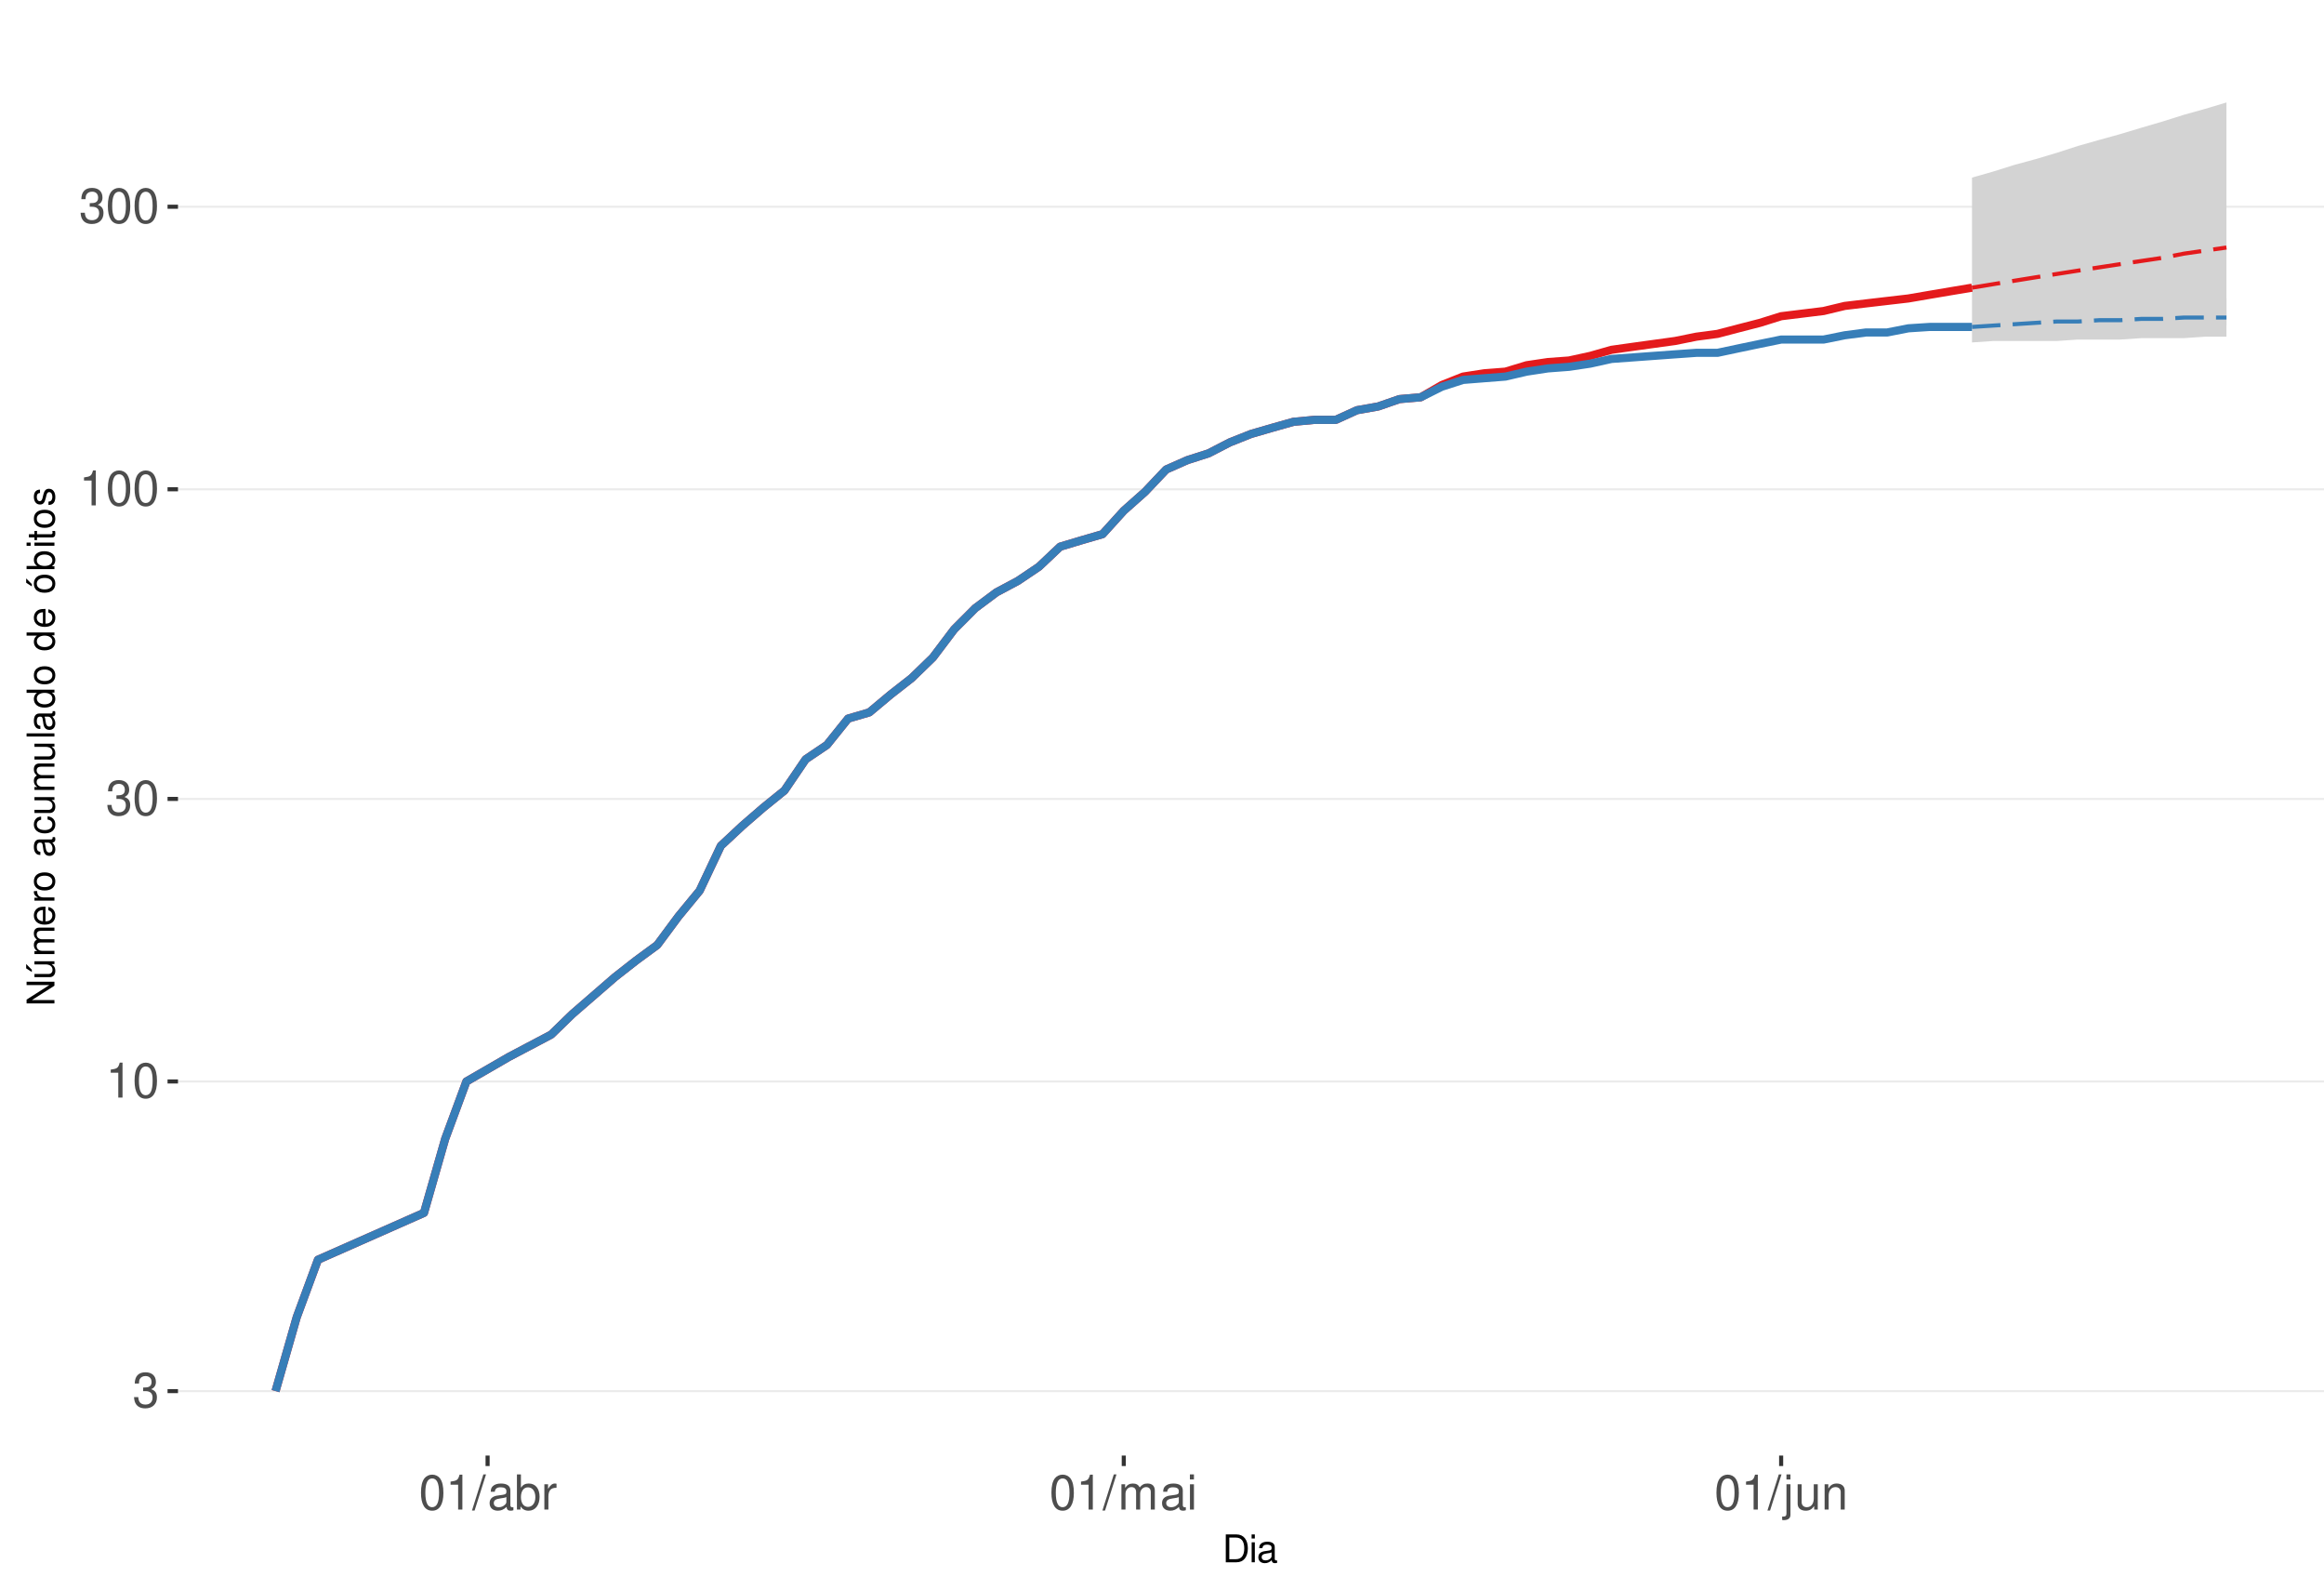
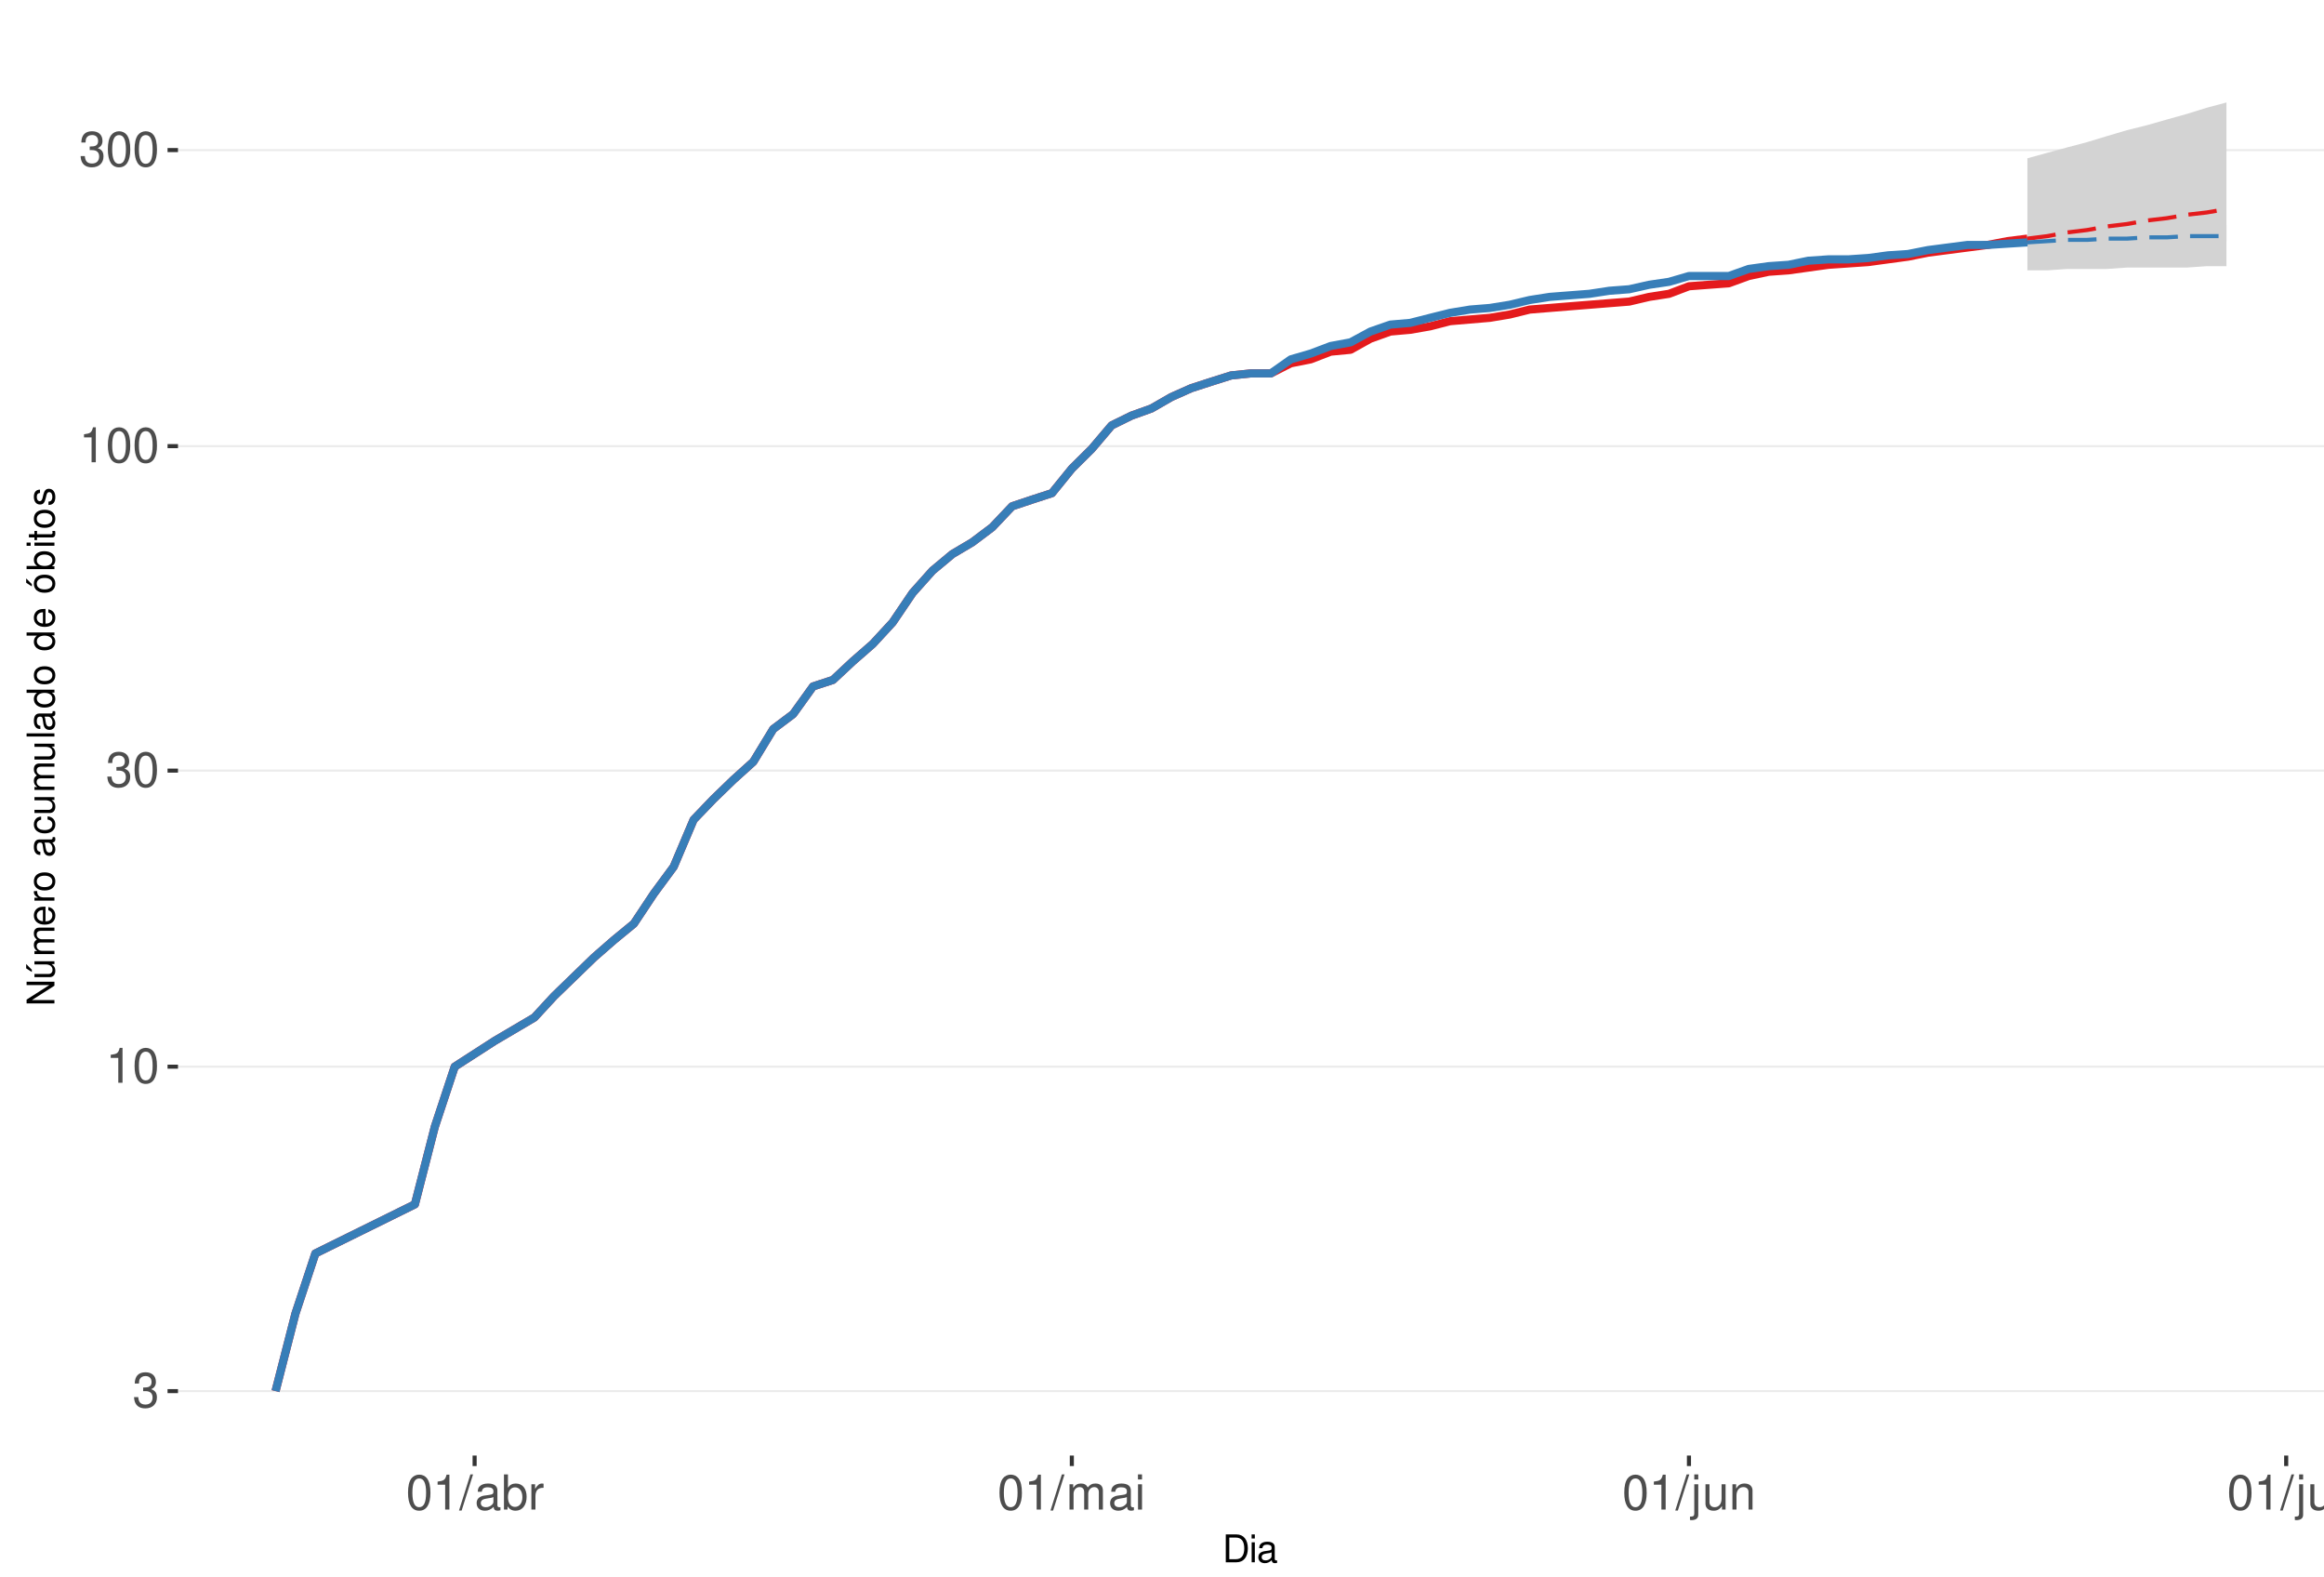
<svg xmlns="http://www.w3.org/2000/svg" xmlns:xlink="http://www.w3.org/1999/xlink" width="609pt" height="413pt" viewBox="0 0 609 413" version="1.1">
  <defs>
    <g>
      <symbol overflow="visible" id="glyph0-0">
        <path style="stroke:none;" d="" />
      </symbol>
      <symbol overflow="visible" id="glyph0-1">
        <path style="stroke:none;" d="M 2.797 -4.219 L 3.406 -4.219 C 4.625 -4.219 5.266 -3.641 5.266 -2.547 C 5.266 -1.391 4.562 -0.703 3.422 -0.703 C 2.188 -0.703 1.594 -1.312 1.516 -2.656 L 0.406 -2.656 C 0.453 -1.922 0.578 -1.438 0.797 -1.031 C 1.266 -0.156 2.141 0.297 3.359 0.297 C 5.219 0.297 6.406 -0.828 6.406 -2.562 C 6.406 -3.719 5.969 -4.359 4.891 -4.734 C 5.719 -5.078 6.141 -5.703 6.141 -6.625 C 6.141 -8.203 5.109 -9.156 3.406 -9.156 C 1.594 -9.156 0.625 -8.141 0.594 -6.203 L 1.703 -6.203 C 1.719 -6.766 1.766 -7.078 1.906 -7.359 C 2.172 -7.875 2.719 -8.172 3.422 -8.172 C 4.406 -8.172 5 -7.578 5 -6.594 C 5 -5.953 4.766 -5.562 4.281 -5.344 C 3.969 -5.219 3.562 -5.156 2.797 -5.156 Z M 2.797 -4.219 " />
      </symbol>
      <symbol overflow="visible" id="glyph0-2">
        <path style="stroke:none;" d="M 3.281 -6.516 L 3.281 0 L 4.391 0 L 4.391 -9.156 L 3.656 -9.156 C 3.266 -7.75 3.016 -7.562 1.297 -7.328 L 1.297 -6.516 Z M 3.281 -6.516 " />
      </symbol>
      <symbol overflow="visible" id="glyph0-3">
        <path style="stroke:none;" d="M 3.484 -9.156 C 2.641 -9.156 1.891 -8.766 1.422 -8.156 C 0.828 -7.344 0.547 -6.125 0.547 -4.422 C 0.547 -1.344 1.562 0.297 3.484 0.297 C 5.375 0.297 6.422 -1.344 6.422 -4.359 C 6.422 -6.125 6.141 -7.312 5.547 -8.156 C 5.078 -8.781 4.328 -9.156 3.484 -9.156 Z M 3.484 -8.156 C 4.688 -8.156 5.281 -6.938 5.281 -4.453 C 5.281 -1.844 4.703 -0.625 3.453 -0.625 C 2.281 -0.625 1.688 -1.891 1.688 -4.422 C 1.688 -6.938 2.281 -8.156 3.484 -8.156 Z M 3.484 -8.156 " />
      </symbol>
      <symbol overflow="visible" id="glyph0-4">
        <path style="stroke:none;" d="M 2.891 -9.219 L -0.094 0.25 L 0.594 0.25 L 3.594 -9.219 Z M 2.891 -9.219 " />
      </symbol>
      <symbol overflow="visible" id="glyph0-5">
        <path style="stroke:none;" d="M 6.766 -0.625 C 6.656 -0.594 6.609 -0.594 6.547 -0.594 C 6.172 -0.594 5.969 -0.781 5.969 -1.109 L 5.969 -5.016 C 5.969 -6.188 5.109 -6.828 3.484 -6.828 C 2.5 -6.828 1.734 -6.547 1.281 -6.047 C 0.969 -5.703 0.844 -5.328 0.828 -4.672 L 1.891 -4.672 C 1.969 -5.484 2.453 -5.844 3.438 -5.844 C 4.406 -5.844 4.922 -5.5 4.922 -4.859 L 4.922 -4.578 C 4.906 -4.125 4.688 -3.969 3.828 -3.844 C 2.328 -3.656 2.094 -3.609 1.703 -3.438 C 0.922 -3.109 0.531 -2.531 0.531 -1.672 C 0.531 -0.469 1.359 0.297 2.703 0.297 C 3.547 0.297 4.219 0 4.969 -0.688 C 5.031 0 5.359 0.297 6.047 0.297 C 6.281 0.297 6.422 0.266 6.766 0.172 Z M 4.922 -2.094 C 4.922 -1.734 4.828 -1.516 4.5 -1.234 C 4.078 -0.828 3.562 -0.625 2.938 -0.625 C 2.109 -0.625 1.625 -1.031 1.625 -1.703 C 1.625 -2.391 2.094 -2.75 3.234 -2.906 C 4.359 -3.062 4.562 -3.109 4.922 -3.281 Z M 4.922 -2.094 " />
      </symbol>
      <symbol overflow="visible" id="glyph0-6">
        <path style="stroke:none;" d="M 0.688 -9.219 L 0.688 0 L 1.625 0 L 1.625 -0.844 C 2.141 -0.078 2.812 0.297 3.734 0.297 C 5.484 0.297 6.625 -1.141 6.625 -3.344 C 6.625 -5.5 5.547 -6.828 3.781 -6.828 C 2.875 -6.828 2.234 -6.484 1.734 -5.734 L 1.734 -9.219 Z M 3.578 -5.828 C 4.766 -5.828 5.516 -4.812 5.516 -3.234 C 5.516 -1.719 4.734 -0.703 3.578 -0.703 C 2.453 -0.703 1.734 -1.703 1.734 -3.266 C 1.734 -4.828 2.453 -5.828 3.578 -5.828 Z M 3.578 -5.828 " />
      </symbol>
      <symbol overflow="visible" id="glyph0-7">
        <path style="stroke:none;" d="M 0.875 -6.625 L 0.875 0 L 1.938 0 L 1.938 -3.438 C 1.953 -5.031 2.609 -5.75 4.062 -5.703 L 4.062 -6.781 C 3.891 -6.812 3.781 -6.828 3.656 -6.828 C 2.969 -6.828 2.453 -6.422 1.844 -5.422 L 1.844 -6.625 Z M 0.875 -6.625 " />
      </symbol>
      <symbol overflow="visible" id="glyph0-8">
        <path style="stroke:none;" d="M 0.891 -6.625 L 0.891 0 L 1.953 0 L 1.953 -4.156 C 1.953 -5.125 2.641 -5.891 3.5 -5.891 C 4.297 -5.891 4.734 -5.422 4.734 -4.562 L 4.734 0 L 5.797 0 L 5.797 -4.156 C 5.797 -5.125 6.5 -5.891 7.359 -5.891 C 8.125 -5.891 8.578 -5.406 8.578 -4.562 L 8.578 0 L 9.641 0 L 9.641 -4.969 C 9.641 -6.156 8.953 -6.828 7.719 -6.828 C 6.828 -6.828 6.297 -6.562 5.688 -5.812 C 5.297 -6.516 4.766 -6.828 3.891 -6.828 C 3.016 -6.828 2.422 -6.5 1.859 -5.688 L 1.859 -6.625 Z M 0.891 -6.625 " />
      </symbol>
      <symbol overflow="visible" id="glyph0-9">
        <path style="stroke:none;" d="M 1.891 -6.625 L 0.844 -6.625 L 0.844 0 L 1.891 0 Z M 1.891 -9.219 L 0.828 -9.219 L 0.828 -7.891 L 1.891 -7.891 Z M 1.891 -9.219 " />
      </symbol>
      <symbol overflow="visible" id="glyph0-10">
        <path style="stroke:none;" d="M 0.891 -6.625 L 0.891 0.969 C 0.891 1.625 0.688 1.828 0.031 1.828 C -0.047 1.828 -0.094 1.828 -0.234 1.828 L -0.234 2.719 C -0.094 2.75 -0.031 2.766 0.125 2.766 C 1.312 2.766 1.938 2.297 1.938 1.375 L 1.938 -6.625 Z M 1.938 -9.219 L 0.891 -9.219 L 0.891 -7.891 L 1.938 -7.891 Z M 1.938 -9.219 " />
      </symbol>
      <symbol overflow="visible" id="glyph0-11">
        <path style="stroke:none;" d="M 6.094 0 L 6.094 -6.625 L 5.047 -6.625 L 5.047 -2.875 C 5.047 -1.516 4.344 -0.625 3.234 -0.625 C 2.406 -0.625 1.875 -1.141 1.875 -1.938 L 1.875 -6.625 L 0.828 -6.625 L 0.828 -1.516 C 0.828 -0.422 1.641 0.297 2.938 0.297 C 3.906 0.297 4.531 -0.047 5.156 -0.922 L 5.156 0 Z M 6.094 0 " />
      </symbol>
      <symbol overflow="visible" id="glyph0-12">
        <path style="stroke:none;" d="M 0.891 -6.625 L 0.891 0 L 1.953 0 L 1.953 -3.656 C 1.953 -5.016 2.656 -5.891 3.75 -5.891 C 4.578 -5.891 5.109 -5.391 5.109 -4.594 L 5.109 0 L 6.156 0 L 6.156 -5.016 C 6.156 -6.109 5.344 -6.828 4.062 -6.828 C 3.078 -6.828 2.438 -6.438 1.859 -5.516 L 1.859 -6.625 Z M 0.891 -6.625 " />
      </symbol>
+       <symbol overflow="visible" id="glyph0-13">
+         <path style="stroke:none;" d="M 1.922 -9.219 L 0.859 -9.219 L 0.859 0 L 1.922 0 Z M 1.922 -9.219 " />
+       </symbol>
      <symbol overflow="visible" id="glyph1-0">
        <path style="stroke:none;" d="" />
      </symbol>
      <symbol overflow="visible" id="glyph1-1">
        <path style="stroke:none;" d="M 0.891 0 L 3.703 0 C 5.547 0 6.672 -1.375 6.672 -3.656 C 6.672 -5.906 5.547 -7.297 3.703 -7.297 L 0.891 -7.297 Z M 1.812 -0.812 L 1.812 -6.469 L 3.547 -6.469 C 4.984 -6.469 5.734 -5.5 5.734 -3.641 C 5.734 -1.797 4.984 -0.812 3.547 -0.812 Z M 1.812 -0.812 " />
      </symbol>
      <symbol overflow="visible" id="glyph1-2">
        <path style="stroke:none;" d="M 1.5 -5.234 L 0.672 -5.234 L 0.672 0 L 1.5 0 Z M 1.5 -7.297 L 0.656 -7.297 L 0.656 -6.234 L 1.5 -6.234 Z M 1.5 -7.297 " />
      </symbol>
      <symbol overflow="visible" id="glyph1-3">
        <path style="stroke:none;" d="M 5.344 -0.484 C 5.266 -0.469 5.219 -0.469 5.172 -0.469 C 4.875 -0.469 4.719 -0.625 4.719 -0.875 L 4.719 -3.953 C 4.719 -4.891 4.047 -5.391 2.75 -5.391 C 1.984 -5.391 1.375 -5.172 1.016 -4.781 C 0.766 -4.516 0.672 -4.203 0.656 -3.688 L 1.484 -3.688 C 1.562 -4.328 1.938 -4.625 2.719 -4.625 C 3.484 -4.625 3.891 -4.344 3.891 -3.844 L 3.891 -3.625 C 3.875 -3.266 3.703 -3.125 3.016 -3.047 C 1.844 -2.891 1.656 -2.844 1.344 -2.719 C 0.734 -2.453 0.422 -2 0.422 -1.312 C 0.422 -0.375 1.078 0.234 2.141 0.234 C 2.797 0.234 3.328 0 3.922 -0.547 C 3.984 0 4.234 0.234 4.781 0.234 C 4.953 0.234 5.062 0.203 5.344 0.141 Z M 3.891 -1.656 C 3.891 -1.375 3.812 -1.203 3.562 -0.969 C 3.219 -0.656 2.812 -0.5 2.312 -0.5 C 1.672 -0.5 1.297 -0.812 1.297 -1.344 C 1.297 -1.891 1.656 -2.172 2.547 -2.297 C 3.438 -2.422 3.609 -2.453 3.891 -2.594 Z M 3.891 -1.656 " />
      </symbol>
      <symbol overflow="visible" id="glyph2-0">
        <path style="stroke:none;" d="" />
      </symbol>
      <symbol overflow="visible" id="glyph2-1">
        <path style="stroke:none;" d="M -7.297 -6.453 L -7.297 -5.578 L -1.328 -5.578 L -7.297 -1.766 L -7.297 -0.766 L 0 -0.766 L 0 -1.641 L -5.906 -1.641 L 0 -5.406 L 0 -6.453 Z M -7.297 -6.453 " />
      </symbol>
      <symbol overflow="visible" id="glyph2-2">
        <path style="stroke:none;" d="M 0 -4.812 L -5.234 -4.812 L -5.234 -3.984 L -2.266 -3.984 C -1.203 -3.984 -0.5 -3.438 -0.5 -2.562 C -0.5 -1.906 -0.906 -1.484 -1.531 -1.484 L -5.234 -1.484 L -5.234 -0.656 L -1.203 -0.656 C -0.328 -0.656 0.234 -1.297 0.234 -2.312 C 0.234 -3.094 -0.047 -3.578 -0.734 -4.062 L 0 -4.062 Z M -7.406 -2.953 L -5.922 -2 L -5.922 -2.594 L -7.406 -4.094 Z M -7.406 -2.953 " />
      </symbol>
      <symbol overflow="visible" id="glyph2-3">
        <path style="stroke:none;" d="M -5.234 -0.703 L 0 -0.703 L 0 -1.547 L -3.297 -1.547 C -4.047 -1.547 -4.656 -2.094 -4.656 -2.766 C -4.656 -3.391 -4.281 -3.734 -3.609 -3.734 L 0 -3.734 L 0 -4.578 L -3.297 -4.578 C -4.047 -4.578 -4.656 -5.125 -4.656 -5.812 C -4.656 -6.422 -4.266 -6.781 -3.609 -6.781 L 0 -6.781 L 0 -7.625 L -3.938 -7.625 C -4.875 -7.625 -5.391 -7.078 -5.391 -6.094 C -5.391 -5.406 -5.188 -4.984 -4.594 -4.484 C -5.156 -4.188 -5.391 -3.766 -5.391 -3.078 C -5.391 -2.375 -5.125 -1.906 -4.5 -1.469 L -5.234 -1.469 Z M -5.234 -0.703 " />
      </symbol>
      <symbol overflow="visible" id="glyph2-4">
        <path style="stroke:none;" d="M -2.344 -5.125 C -3.141 -5.125 -3.625 -5.062 -4.016 -4.922 C -4.875 -4.578 -5.391 -3.781 -5.391 -2.797 C -5.391 -1.344 -4.281 -0.406 -2.547 -0.406 C -0.812 -0.406 0.234 -1.297 0.234 -2.781 C 0.234 -3.984 -0.453 -4.812 -1.594 -5.016 L -1.594 -4.188 C -0.906 -3.953 -0.547 -3.484 -0.547 -2.812 C -0.547 -2.281 -0.781 -1.828 -1.219 -1.547 C -1.516 -1.344 -1.812 -1.281 -2.344 -1.266 Z M -3.016 -1.297 C -3.984 -1.359 -4.625 -1.953 -4.625 -2.797 C -4.625 -3.641 -3.953 -4.234 -3.016 -4.234 Z M -3.016 -1.297 " />
      </symbol>
      <symbol overflow="visible" id="glyph2-5">
        <path style="stroke:none;" d="M -5.234 -0.688 L 0 -0.688 L 0 -1.531 L -2.719 -1.531 C -3.984 -1.547 -4.547 -2.062 -4.516 -3.203 L -5.359 -3.203 C -5.375 -3.062 -5.391 -2.984 -5.391 -2.891 C -5.391 -2.344 -5.062 -1.938 -4.297 -1.453 L -5.234 -1.453 Z M -5.234 -0.688 " />
      </symbol>
      <symbol overflow="visible" id="glyph2-6">
        <path style="stroke:none;" d="M -5.391 -2.719 C -5.391 -1.234 -4.344 -0.359 -2.578 -0.359 C -0.812 -0.359 0.234 -1.234 0.234 -2.734 C 0.234 -4.203 -0.812 -5.094 -2.547 -5.094 C -4.359 -5.094 -5.391 -4.234 -5.391 -2.719 Z M -4.625 -2.734 C -4.625 -3.672 -3.844 -4.234 -2.547 -4.234 C -1.312 -4.234 -0.547 -3.656 -0.547 -2.734 C -0.547 -1.797 -1.312 -1.234 -2.578 -1.234 C -3.844 -1.234 -4.625 -1.797 -4.625 -2.734 Z M -4.625 -2.734 " />
      </symbol>
      <symbol overflow="visible" id="glyph2-7">
        <path style="stroke:none;" d="" />
      </symbol>
      <symbol overflow="visible" id="glyph2-8">
        <path style="stroke:none;" d="M -0.484 -5.344 C -0.469 -5.266 -0.469 -5.219 -0.469 -5.172 C -0.469 -4.875 -0.625 -4.719 -0.875 -4.719 L -3.953 -4.719 C -4.891 -4.719 -5.391 -4.047 -5.391 -2.75 C -5.391 -1.984 -5.172 -1.375 -4.781 -1.016 C -4.516 -0.766 -4.203 -0.672 -3.688 -0.656 L -3.688 -1.484 C -4.328 -1.562 -4.625 -1.938 -4.625 -2.719 C -4.625 -3.484 -4.344 -3.891 -3.844 -3.891 L -3.625 -3.891 C -3.266 -3.875 -3.125 -3.703 -3.047 -3.016 C -2.891 -1.844 -2.844 -1.656 -2.719 -1.344 C -2.453 -0.734 -2 -0.422 -1.312 -0.422 C -0.375 -0.422 0.234 -1.078 0.234 -2.141 C 0.234 -2.797 0 -3.328 -0.547 -3.922 C 0 -3.984 0.234 -4.234 0.234 -4.781 C 0.234 -4.953 0.203 -5.062 0.141 -5.344 Z M -1.656 -3.891 C -1.375 -3.891 -1.203 -3.812 -0.969 -3.562 C -0.656 -3.219 -0.5 -2.812 -0.5 -2.312 C -0.5 -1.672 -0.812 -1.297 -1.344 -1.297 C -1.891 -1.297 -2.172 -1.656 -2.297 -2.547 C -2.422 -3.438 -2.453 -3.609 -2.594 -3.891 Z M -1.656 -3.891 " />
      </symbol>
      <symbol overflow="visible" id="glyph2-9">
        <path style="stroke:none;" d="M -3.484 -4.703 C -3.984 -4.672 -4.312 -4.562 -4.609 -4.359 C -5.094 -4 -5.391 -3.375 -5.391 -2.641 C -5.391 -1.219 -4.266 -0.312 -2.531 -0.312 C -0.844 -0.312 0.234 -1.203 0.234 -2.625 C 0.234 -3.875 -0.516 -4.672 -1.797 -4.766 L -1.797 -3.938 C -0.953 -3.797 -0.547 -3.359 -0.547 -2.656 C -0.547 -1.734 -1.297 -1.188 -2.531 -1.188 C -3.844 -1.188 -4.625 -1.719 -4.625 -2.625 C -4.625 -3.328 -4.203 -3.766 -3.484 -3.875 Z M -3.484 -4.703 " />
      </symbol>
      <symbol overflow="visible" id="glyph2-10">
        <path style="stroke:none;" d="M 0 -4.812 L -5.234 -4.812 L -5.234 -3.984 L -2.266 -3.984 C -1.203 -3.984 -0.5 -3.438 -0.5 -2.562 C -0.5 -1.906 -0.906 -1.484 -1.531 -1.484 L -5.234 -1.484 L -5.234 -0.656 L -1.203 -0.656 C -0.328 -0.656 0.234 -1.297 0.234 -2.312 C 0.234 -3.094 -0.047 -3.578 -0.734 -4.062 L 0 -4.062 Z M 0 -4.812 " />
      </symbol>
      <symbol overflow="visible" id="glyph2-11">
        <path style="stroke:none;" d="M -7.297 -1.516 L -7.297 -0.688 L 0 -0.688 L 0 -1.516 Z M -7.297 -1.516 " />
      </symbol>
      <symbol overflow="visible" id="glyph2-12">
        <path style="stroke:none;" d="M -7.297 -4.953 L -7.297 -4.125 L -4.578 -4.125 C -5.109 -3.766 -5.391 -3.203 -5.391 -2.516 C -5.391 -1.156 -4.297 -0.266 -2.625 -0.266 C -0.859 -0.266 0.234 -1.125 0.234 -2.547 C 0.234 -3.266 -0.047 -3.766 -0.688 -4.203 L 0 -4.203 L 0 -4.953 Z M -4.609 -2.656 C -4.609 -3.547 -3.812 -4.125 -2.562 -4.125 C -1.344 -4.125 -0.547 -3.547 -0.547 -2.656 C -0.547 -1.734 -1.359 -1.125 -2.578 -1.125 C -3.797 -1.125 -4.609 -1.734 -4.609 -2.656 Z M -4.609 -2.656 " />
      </symbol>
      <symbol overflow="visible" id="glyph2-13">
        <path style="stroke:none;" d="M -5.391 -2.719 C -5.391 -1.234 -4.344 -0.359 -2.578 -0.359 C -0.812 -0.359 0.234 -1.234 0.234 -2.734 C 0.234 -4.203 -0.812 -5.094 -2.547 -5.094 C -4.359 -5.094 -5.391 -4.234 -5.391 -2.719 Z M -4.625 -2.734 C -4.625 -3.672 -3.844 -4.234 -2.547 -4.234 C -1.312 -4.234 -0.547 -3.656 -0.547 -2.734 C -0.547 -1.797 -1.312 -1.234 -2.578 -1.234 C -3.844 -1.234 -4.625 -1.797 -4.625 -2.734 Z M -7.406 -2.984 L -5.922 -2.016 L -5.922 -2.625 L -7.406 -4.109 Z M -7.406 -2.984 " />
      </symbol>
      <symbol overflow="visible" id="glyph2-14">
        <path style="stroke:none;" d="M -7.297 -0.547 L 0 -0.547 L 0 -1.297 L -0.672 -1.297 C -0.062 -1.688 0.234 -2.219 0.234 -2.953 C 0.234 -4.328 -0.906 -5.234 -2.641 -5.234 C -4.344 -5.234 -5.391 -4.375 -5.391 -2.984 C -5.391 -2.266 -5.125 -1.766 -4.531 -1.375 L -7.297 -1.375 Z M -4.609 -2.828 C -4.609 -3.766 -3.797 -4.359 -2.547 -4.359 C -1.359 -4.359 -0.547 -3.734 -0.547 -2.828 C -0.547 -1.938 -1.344 -1.375 -2.578 -1.375 C -3.812 -1.375 -4.609 -1.938 -4.609 -2.828 Z M -4.609 -2.828 " />
      </symbol>
      <symbol overflow="visible" id="glyph2-15">
        <path style="stroke:none;" d="M -5.234 -1.5 L -5.234 -0.672 L 0 -0.672 L 0 -1.5 Z M -7.297 -1.5 L -7.297 -0.656 L -6.234 -0.656 L -6.234 -1.5 Z M -7.297 -1.5 " />
      </symbol>
      <symbol overflow="visible" id="glyph2-16">
        <path style="stroke:none;" d="M -5.234 -2.547 L -5.234 -1.688 L -6.688 -1.688 L -6.688 -0.844 L -5.234 -0.844 L -5.234 -0.141 L -4.562 -0.141 L -4.562 -0.844 L -0.594 -0.844 C -0.062 -0.844 0.234 -1.203 0.234 -1.859 C 0.234 -2.078 0.203 -2.266 0.156 -2.547 L -0.547 -2.547 C -0.516 -2.422 -0.5 -2.312 -0.5 -2.141 C -0.5 -1.781 -0.594 -1.688 -0.969 -1.688 L -4.562 -1.688 L -4.562 -2.547 Z M -5.234 -2.547 " />
      </symbol>
      <symbol overflow="visible" id="glyph2-17">
        <path style="stroke:none;" d="M -3.781 -4.375 C -4.812 -4.375 -5.391 -3.688 -5.391 -2.484 C -5.391 -1.266 -4.766 -0.469 -3.797 -0.469 C -2.969 -0.469 -2.578 -0.891 -2.281 -2.125 L -2.094 -2.906 C -1.953 -3.484 -1.734 -3.719 -1.375 -3.719 C -0.875 -3.719 -0.547 -3.234 -0.547 -2.5 C -0.547 -2.047 -0.672 -1.672 -0.891 -1.453 C -1.047 -1.328 -1.188 -1.266 -1.562 -1.219 L -1.562 -0.344 C -0.344 -0.375 0.234 -1.062 0.234 -2.438 C 0.234 -3.75 -0.422 -4.594 -1.438 -4.594 C -2.203 -4.594 -2.641 -4.156 -2.891 -3.109 L -3.078 -2.312 C -3.234 -1.625 -3.453 -1.344 -3.828 -1.344 C -4.312 -1.344 -4.625 -1.766 -4.625 -2.453 C -4.625 -3.125 -4.328 -3.484 -3.781 -3.5 Z M -3.781 -4.375 " />
      </symbol>
    </g>
    <clipPath id="clip1">
      <path d="M 46.645 9.961 L 609 9.961 L 609 381.328 L 46.645 381.328 Z M 46.645 9.961 " />
    </clipPath>
    <clipPath id="clip2">
      <path d="M 46.645 364 L 609 364 L 609 365 L 46.645 365 Z M 46.645 364 " />
    </clipPath>
    <clipPath id="clip3">
-       <path d="M 46.645 283 L 609 283 L 609 284 L 46.645 284 Z M 46.645 283 " />
+       <path d="M 46.645 279 L 609 279 L 609 280 L 46.645 280 Z M 46.645 279 " />
    </clipPath>
    <clipPath id="clip4">
-       <path d="M 46.645 209 L 609 209 L 609 210 L 46.645 210 Z M 46.645 209 " />
+       <path d="M 46.645 201 L 609 201 L 609 203 L 46.645 203 Z M 46.645 201 " />
    </clipPath>
    <clipPath id="clip5">
-       <path d="M 46.645 127 L 609 127 L 609 129 L 46.645 129 Z M 46.645 127 " />
+       <path d="M 46.645 116 L 609 116 L 609 118 L 46.645 118 Z M 46.645 116 " />
    </clipPath>
    <clipPath id="clip6">
-       <path d="M 46.645 53 L 609 53 L 609 55 L 46.645 55 Z M 46.645 53 " />
+       <path d="M 46.645 39 L 609 39 L 609 40 L 46.645 40 Z M 46.645 39 " />
    </clipPath>
  </defs>
  <g id="surface323">
    <rect x="0" y="0" width="609" height="413" style="fill:rgb(100%,100%,100%);fill-opacity:1;stroke:none;" />
    <rect x="0" y="0" width="609" height="413" style="fill:rgb(100%,100%,100%);fill-opacity:1;stroke:none;" />
    <path style="fill:none;stroke-width:1.067;stroke-linecap:round;stroke-linejoin:round;stroke:rgb(100%,100%,100%);stroke-opacity:1;stroke-miterlimit:10;" d="M 0 413 L 609 413 L 609 0 L 0 0 Z M 0 413 " />
    <g clip-path="url(#clip1)" clip-rule="nonzero">
      <path style=" stroke:none;fill-rule:nonzero;fill:rgb(100%,100%,100%);fill-opacity:1;" d="M 46.645 381.328 L 609 381.328 L 609 9.961 L 46.645 9.961 Z M 46.645 381.328 " />
    </g>
    <g clip-path="url(#clip2)" clip-rule="nonzero">
      <path style="fill:none;stroke-width:0.533;stroke-linecap:butt;stroke-linejoin:round;stroke:rgb(92.157%,92.157%,92.157%);stroke-opacity:1;stroke-miterlimit:10;" d="M 46.645 364.449 L 609 364.449 " />
    </g>
    <g clip-path="url(#clip3)" clip-rule="nonzero">
-       <path style="fill:none;stroke-width:0.533;stroke-linecap:butt;stroke-linejoin:round;stroke:rgb(92.157%,92.157%,92.157%);stroke-opacity:1;stroke-miterlimit:10;" d="M 46.645 283.328 L 609 283.328 " />
+       <path style="fill:none;stroke-width:0.533;stroke-linecap:butt;stroke-linejoin:round;stroke:rgb(92.157%,92.157%,92.157%);stroke-opacity:1;stroke-miterlimit:10;" d="M 46.645 279.449 L 609 279.449 " />
    </g>
    <g clip-path="url(#clip4)" clip-rule="nonzero">
-       <path style="fill:none;stroke-width:0.533;stroke-linecap:butt;stroke-linejoin:round;stroke:rgb(92.157%,92.157%,92.157%);stroke-opacity:1;stroke-miterlimit:10;" d="M 46.645 209.305 L 609 209.305 " />
+       <path style="fill:none;stroke-width:0.533;stroke-linecap:butt;stroke-linejoin:round;stroke:rgb(92.157%,92.157%,92.157%);stroke-opacity:1;stroke-miterlimit:10;" d="M 46.645 201.887 L 609 201.887 " />
    </g>
    <g clip-path="url(#clip5)" clip-rule="nonzero">
-       <path style="fill:none;stroke-width:0.533;stroke-linecap:butt;stroke-linejoin:round;stroke:rgb(92.157%,92.157%,92.157%);stroke-opacity:1;stroke-miterlimit:10;" d="M 46.645 128.184 L 609 128.184 " />
+       <path style="fill:none;stroke-width:0.533;stroke-linecap:butt;stroke-linejoin:round;stroke:rgb(92.157%,92.157%,92.157%);stroke-opacity:1;stroke-miterlimit:10;" d="M 46.645 116.883 L 609 116.883 " />
    </g>
    <g clip-path="url(#clip6)" clip-rule="nonzero">
-       <path style="fill:none;stroke-width:0.533;stroke-linecap:butt;stroke-linejoin:round;stroke:rgb(92.157%,92.157%,92.157%);stroke-opacity:1;stroke-miterlimit:10;" d="M 46.645 54.164 L 609 54.164 " />
-     </g>
-     <path style=" stroke:none;fill-rule:nonzero;fill:rgb(82.745%,82.745%,82.745%);fill-opacity:1;" d="M 516.758 46.527 L 522.312 44.941 L 527.871 43.199 L 533.426 41.691 L 538.984 40.031 L 544.539 38.234 L 550.098 36.656 L 555.652 35.117 L 561.211 33.445 L 566.77 31.812 L 572.324 30.062 L 577.883 28.512 L 583.438 26.844 L 583.438 88.207 L 577.883 88.207 L 572.324 88.582 L 561.211 88.582 L 555.652 88.957 L 544.539 88.957 L 538.984 89.332 L 522.312 89.332 L 516.758 89.715 Z M 516.758 46.527 " />
-     <path style=" stroke:none;fill-rule:nonzero;fill:rgb(82.745%,82.745%,82.745%);fill-opacity:1;" d="M 516.758 85.652 L 522.312 84.582 L 527.871 83.535 L 533.426 82.5 L 538.984 81.82 L 544.539 81.145 L 550.098 80.477 L 555.652 80.148 L 561.211 79.488 L 566.77 79.164 L 572.324 78.84 L 577.883 78.516 L 583.438 78.195 L 583.438 85.293 L 555.652 85.293 L 550.098 85.652 Z M 516.758 85.652 " />
-     <path style="fill:none;stroke-width:2.134;stroke-linecap:butt;stroke-linejoin:round;stroke:rgb(89.412%,10.196%,10.98%);stroke-opacity:1;stroke-miterlimit:10;" d="M 72.207 364.449 L 77.762 345.066 L 83.32 330.031 L 111.105 317.746 L 116.66 298.363 L 122.219 283.328 L 133.332 276.906 L 144.445 271.043 L 150.004 265.648 L 161.117 256.008 L 166.672 251.66 L 172.23 247.574 L 177.789 240.082 L 183.344 233.336 L 188.902 221.59 L 194.457 216.406 L 200.016 211.59 L 205.57 207.098 L 211.129 198.918 L 216.684 195.176 L 222.242 188.258 L 227.801 186.633 L 233.355 181.984 L 238.914 177.637 L 244.469 172.246 L 250.027 164.887 L 255.582 159.316 L 261.141 155.168 L 266.695 152.215 L 272.254 148.473 L 277.812 143.219 L 283.367 141.555 L 288.926 139.934 L 294.48 133.801 L 300.039 128.863 L 305.594 123 L 311.152 120.547 L 316.707 118.766 L 322.266 115.898 L 327.824 113.691 L 333.379 112.078 L 338.938 110.508 L 344.492 109.992 L 350.051 109.992 L 355.605 107.465 L 361.164 106.484 L 366.719 104.559 L 372.277 104.086 L 377.836 100.863 L 383.391 98.656 L 388.949 97.793 L 394.504 97.363 L 400.062 95.68 L 405.617 94.852 L 411.176 94.441 L 416.73 93.23 L 422.289 91.645 L 427.848 90.863 L 433.402 90.094 L 438.961 89.332 L 444.516 88.207 L 450.074 87.469 L 455.629 86.012 L 461.188 84.582 L 466.746 82.844 L 472.301 82.16 L 477.859 81.48 L 483.414 80.148 L 488.973 79.488 L 494.527 78.84 L 500.086 78.195 L 505.641 77.238 L 511.199 76.297 L 516.758 75.367 " />
-     <path style="fill:none;stroke-width:1.067;stroke-linecap:butt;stroke-linejoin:round;stroke:rgb(89.412%,10.196%,10.98%);stroke-opacity:1;stroke-dasharray:7.469,3.201;stroke-miterlimit:10;" d="M 516.758 75.367 L 522.312 74.449 L 527.871 73.547 L 533.426 72.652 L 538.984 71.773 L 544.539 70.902 L 550.098 70.043 L 555.652 69.195 L 561.211 68.359 L 566.77 67.535 L 572.324 66.445 L 577.883 65.645 L 583.438 64.848 " />
-     <path style="fill:none;stroke-width:2.134;stroke-linecap:butt;stroke-linejoin:round;stroke:rgb(21.569%,49.412%,72.157%);stroke-opacity:1;stroke-miterlimit:10;" d="M 72.207 364.449 L 77.762 345.066 L 83.32 330.031 L 111.105 317.746 L 116.66 298.363 L 122.219 283.328 L 133.332 276.906 L 144.445 271.043 L 150.004 265.648 L 161.117 256.008 L 166.672 251.66 L 172.23 247.574 L 177.789 240.082 L 183.344 233.336 L 188.902 221.59 L 194.457 216.406 L 200.016 211.59 L 205.57 207.098 L 211.129 198.918 L 216.684 195.176 L 222.242 188.258 L 227.801 186.633 L 233.355 181.984 L 238.914 177.637 L 244.469 172.246 L 250.027 164.887 L 255.582 159.316 L 261.141 155.168 L 266.695 152.215 L 272.254 148.473 L 277.812 143.219 L 283.367 141.555 L 288.926 139.934 L 294.48 133.801 L 300.039 128.863 L 305.594 123 L 311.152 120.547 L 316.707 118.766 L 322.266 115.898 L 327.824 113.691 L 333.379 112.078 L 338.938 110.508 L 344.492 109.992 L 350.051 109.992 L 355.605 107.465 L 361.164 106.484 L 366.719 104.559 L 372.277 104.086 L 377.836 101.316 L 383.391 99.531 L 388.949 99.09 L 394.504 98.656 L 400.062 97.363 L 405.617 96.516 L 411.176 96.098 L 416.73 95.266 L 422.289 94.035 L 427.848 93.633 L 433.402 93.23 L 438.961 92.828 L 444.516 92.434 L 450.074 92.434 L 455.629 91.254 L 461.188 90.094 L 466.746 88.957 L 477.859 88.957 L 483.414 87.836 L 488.973 87.102 L 494.527 87.102 L 500.086 86.012 L 505.641 85.652 L 516.758 85.652 " />
-     <path style="fill:none;stroke-width:1.067;stroke-linecap:butt;stroke-linejoin:round;stroke:rgb(21.569%,49.412%,72.157%);stroke-opacity:1;stroke-dasharray:7.469,3.201;stroke-miterlimit:10;" d="M 516.758 85.652 L 522.312 85.293 L 527.871 84.938 L 533.426 84.582 L 538.984 84.23 L 544.539 84.23 L 550.098 83.883 L 555.652 83.883 L 561.211 83.535 L 566.77 83.535 L 572.324 83.188 L 583.438 83.188 " />
+       <path style="fill:none;stroke-width:0.533;stroke-linecap:butt;stroke-linejoin:round;stroke:rgb(92.157%,92.157%,92.157%);stroke-opacity:1;stroke-miterlimit:10;" d="M 46.645 39.32 L 609 39.32 " />
+     </g>
+     <path style=" stroke:none;fill-rule:nonzero;fill:rgb(82.745%,82.745%,82.745%);fill-opacity:1;" d="M 531.273 41.473 L 536.488 40.031 L 541.707 38.617 L 546.922 37.234 L 552.137 35.652 L 557.355 34.105 L 562.57 32.809 L 567.789 31.32 L 573.004 29.863 L 578.223 28.238 L 583.438 26.844 L 583.438 69.734 L 578.223 69.734 L 573.004 70.098 L 557.355 70.098 L 552.137 70.461 L 541.707 70.461 L 536.488 70.828 L 531.273 70.828 Z M 531.273 41.473 " />
+     <path style=" stroke:none;fill-rule:nonzero;fill:rgb(82.745%,82.745%,82.745%);fill-opacity:1;" d="M 531.273 63.5 L 536.488 62.84 L 541.707 62.188 L 546.922 61.539 L 552.137 60.898 L 557.355 60.578 L 562.57 60.262 L 567.789 59.633 L 573.004 59.32 L 578.223 59.32 L 583.438 59.008 L 583.438 63.172 L 567.789 63.172 L 562.57 63.5 Z M 531.273 63.5 " />
+     <path style="fill:none;stroke-width:2.134;stroke-linecap:butt;stroke-linejoin:round;stroke:rgb(89.412%,10.196%,10.98%);stroke-opacity:1;stroke-miterlimit:10;" d="M 72.207 364.449 L 77.422 344.137 L 82.641 328.383 L 108.723 315.512 L 113.941 295.203 L 119.156 279.449 L 129.59 272.719 L 140.023 266.574 L 145.238 260.926 L 155.672 250.82 L 160.891 246.266 L 166.105 241.984 L 171.324 234.133 L 176.539 227.066 L 181.758 214.758 L 186.973 209.324 L 192.191 204.277 L 197.406 199.57 L 202.621 191 L 207.84 187.078 L 213.055 179.832 L 218.273 178.129 L 223.488 173.258 L 228.707 168.703 L 233.922 163.051 L 239.141 155.344 L 244.355 149.504 L 249.574 145.156 L 254.789 142.066 L 260.008 138.141 L 265.223 132.637 L 270.438 130.895 L 275.656 129.195 L 280.871 122.77 L 286.09 117.594 L 291.305 111.449 L 296.523 108.883 L 301.738 107.016 L 306.957 104.012 L 312.172 101.695 L 317.391 100.008 L 322.605 98.359 L 327.824 97.82 L 333.039 97.82 L 338.254 95.176 L 343.473 94.145 L 348.688 92.129 L 353.906 91.633 L 359.121 88.73 L 364.34 86.859 L 369.555 86.398 L 374.773 85.488 L 379.988 84.145 L 385.207 83.703 L 390.422 83.262 L 395.641 82.391 L 400.855 81.102 L 406.074 80.68 L 411.289 80.258 L 416.504 79.84 L 421.723 79.422 L 426.938 79.008 L 432.156 77.781 L 437.371 76.973 L 442.59 74.996 L 447.805 74.605 L 453.023 74.219 L 458.238 72.316 L 463.457 71.199 L 468.672 70.828 L 473.891 70.098 L 479.105 69.375 L 484.32 69.016 L 489.539 68.656 L 494.754 67.949 L 499.973 67.246 L 505.188 66.203 L 510.406 65.52 L 515.621 64.84 L 520.84 64.168 L 526.055 63.172 L 531.273 62.516 " />
+     <path style="fill:none;stroke-width:1.067;stroke-linecap:butt;stroke-linejoin:round;stroke:rgb(89.412%,10.196%,10.98%);stroke-opacity:1;stroke-dasharray:7.469,3.201;stroke-miterlimit:10;" d="M 531.273 62.516 L 536.488 61.863 L 541.707 60.898 L 546.922 60.262 L 552.137 59.32 L 557.355 58.695 L 562.57 57.773 L 567.789 57.164 L 573.004 56.262 L 578.223 55.668 L 583.438 54.781 " />
+     <path style="fill:none;stroke-width:2.134;stroke-linecap:butt;stroke-linejoin:round;stroke:rgb(21.569%,49.412%,72.157%);stroke-opacity:1;stroke-miterlimit:10;" d="M 72.207 364.449 L 77.422 344.137 L 82.641 328.383 L 108.723 315.512 L 113.941 295.203 L 119.156 279.449 L 129.59 272.719 L 140.023 266.574 L 145.238 260.926 L 155.672 250.82 L 160.891 246.266 L 166.105 241.984 L 171.324 234.133 L 176.539 227.066 L 181.758 214.758 L 186.973 209.324 L 192.191 204.277 L 197.406 199.57 L 202.621 191 L 207.84 187.078 L 213.055 179.832 L 218.273 178.129 L 223.488 173.258 L 228.707 168.703 L 233.922 163.051 L 239.141 155.344 L 244.355 149.504 L 249.574 145.156 L 254.789 142.066 L 260.008 138.141 L 265.223 132.637 L 270.438 130.895 L 275.656 129.195 L 280.871 122.77 L 286.09 117.594 L 291.305 111.449 L 296.523 108.883 L 301.738 107.016 L 306.957 104.012 L 312.172 101.695 L 317.391 100.008 L 322.605 98.359 L 327.824 97.82 L 333.039 97.82 L 338.254 94.145 L 343.473 92.625 L 348.688 90.652 L 353.906 89.684 L 359.121 86.859 L 364.34 85.039 L 369.555 84.59 L 374.773 83.262 L 379.988 81.957 L 385.207 81.102 L 390.422 80.68 L 395.641 79.84 L 400.855 78.598 L 406.074 77.781 L 411.289 77.375 L 416.504 76.973 L 421.723 76.176 L 426.938 75.781 L 432.156 74.605 L 437.371 73.836 L 442.59 72.316 L 453.023 72.316 L 458.238 70.461 L 463.457 69.734 L 468.672 69.375 L 473.891 68.301 L 479.105 67.949 L 484.32 67.949 L 489.539 67.594 L 494.754 66.895 L 499.973 66.551 L 505.188 65.52 L 510.406 64.84 L 515.621 64.168 L 520.84 64.168 L 526.055 63.832 L 531.273 63.5 " />
+     <path style="fill:none;stroke-width:1.067;stroke-linecap:butt;stroke-linejoin:round;stroke:rgb(21.569%,49.412%,72.157%);stroke-opacity:1;stroke-dasharray:7.469,3.201;stroke-miterlimit:10;" d="M 531.273 63.5 L 536.488 63.172 L 541.707 62.84 L 546.922 62.84 L 552.137 62.516 L 557.355 62.516 L 562.57 62.188 L 567.789 62.188 L 573.004 61.863 L 583.438 61.863 " />
    <g style="fill:rgb(30.196%,30.196%,30.196%);fill-opacity:1;">
      <use xlink:href="#glyph0-1" x="34.715" y="368.671" />
    </g>
    <g style="fill:rgb(30.196%,30.196%,30.196%);fill-opacity:1;">
-       <use xlink:href="#glyph0-2" x="27.715" y="287.55" />
-       <use xlink:href="#glyph0-3" x="34.715" y="287.55" />
-     </g>
-     <g style="fill:rgb(30.196%,30.196%,30.196%);fill-opacity:1;">
-       <use xlink:href="#glyph0-1" x="27.715" y="213.526" />
-       <use xlink:href="#glyph0-3" x="34.715" y="213.526" />
-     </g>
-     <g style="fill:rgb(30.196%,30.196%,30.196%);fill-opacity:1;">
-       <use xlink:href="#glyph0-2" x="20.715" y="132.405" />
-       <use xlink:href="#glyph0-3" x="27.715" y="132.405" />
-       <use xlink:href="#glyph0-3" x="34.715" y="132.405" />
-     </g>
-     <g style="fill:rgb(30.196%,30.196%,30.196%);fill-opacity:1;">
-       <use xlink:href="#glyph0-1" x="20.715" y="58.386" />
-       <use xlink:href="#glyph0-3" x="27.715" y="58.386" />
-       <use xlink:href="#glyph0-3" x="34.715" y="58.386" />
+       <use xlink:href="#glyph0-2" x="27.715" y="283.671" />
+       <use xlink:href="#glyph0-3" x="34.715" y="283.671" />
+     </g>
+     <g style="fill:rgb(30.196%,30.196%,30.196%);fill-opacity:1;">
+       <use xlink:href="#glyph0-1" x="27.715" y="206.108" />
+       <use xlink:href="#glyph0-3" x="34.715" y="206.108" />
+     </g>
+     <g style="fill:rgb(30.196%,30.196%,30.196%);fill-opacity:1;">
+       <use xlink:href="#glyph0-2" x="20.715" y="121.104" />
+       <use xlink:href="#glyph0-3" x="27.715" y="121.104" />
+       <use xlink:href="#glyph0-3" x="34.715" y="121.104" />
+     </g>
+     <g style="fill:rgb(30.196%,30.196%,30.196%);fill-opacity:1;">
+       <use xlink:href="#glyph0-1" x="20.715" y="43.542" />
+       <use xlink:href="#glyph0-3" x="27.715" y="43.542" />
+       <use xlink:href="#glyph0-3" x="34.715" y="43.542" />
    </g>
    <path style="fill:none;stroke-width:1.067;stroke-linecap:butt;stroke-linejoin:round;stroke:rgb(20%,20%,20%);stroke-opacity:1;stroke-miterlimit:10;" d="M 43.906 364.449 L 46.645 364.449 " />
-     <path style="fill:none;stroke-width:1.067;stroke-linecap:butt;stroke-linejoin:round;stroke:rgb(20%,20%,20%);stroke-opacity:1;stroke-miterlimit:10;" d="M 43.906 283.328 L 46.645 283.328 " />
-     <path style="fill:none;stroke-width:1.067;stroke-linecap:butt;stroke-linejoin:round;stroke:rgb(20%,20%,20%);stroke-opacity:1;stroke-miterlimit:10;" d="M 43.906 209.305 L 46.645 209.305 " />
-     <path style="fill:none;stroke-width:1.067;stroke-linecap:butt;stroke-linejoin:round;stroke:rgb(20%,20%,20%);stroke-opacity:1;stroke-miterlimit:10;" d="M 43.906 128.184 L 46.645 128.184 " />
-     <path style="fill:none;stroke-width:1.067;stroke-linecap:butt;stroke-linejoin:round;stroke:rgb(20%,20%,20%);stroke-opacity:1;stroke-miterlimit:10;" d="M 43.906 54.164 L 46.645 54.164 " />
-     <path style="fill:none;stroke-width:1.067;stroke-linecap:butt;stroke-linejoin:round;stroke:rgb(20%,20%,20%);stroke-opacity:1;stroke-miterlimit:10;" d="M 127.773 384.07 L 127.773 381.328 " />
-     <path style="fill:none;stroke-width:1.067;stroke-linecap:butt;stroke-linejoin:round;stroke:rgb(20%,20%,20%);stroke-opacity:1;stroke-miterlimit:10;" d="M 294.48 384.07 L 294.48 381.328 " />
-     <path style="fill:none;stroke-width:1.067;stroke-linecap:butt;stroke-linejoin:round;stroke:rgb(20%,20%,20%);stroke-opacity:1;stroke-miterlimit:10;" d="M 466.746 384.07 L 466.746 381.328 " />
-     <g style="fill:rgb(30.196%,30.196%,30.196%);fill-opacity:1;">
-       <use xlink:href="#glyph0-3" x="109.773" y="395.483" />
-       <use xlink:href="#glyph0-2" x="116.773" y="395.483" />
-       <use xlink:href="#glyph0-4" x="123.773" y="395.483" />
-       <use xlink:href="#glyph0-5" x="127.773" y="395.483" />
-       <use xlink:href="#glyph0-6" x="134.773" y="395.483" />
-       <use xlink:href="#glyph0-7" x="141.773" y="395.483" />
-     </g>
-     <g style="fill:rgb(30.196%,30.196%,30.196%);fill-opacity:1;">
-       <use xlink:href="#glyph0-3" x="274.98" y="395.483" />
-       <use xlink:href="#glyph0-2" x="281.98" y="395.483" />
-       <use xlink:href="#glyph0-4" x="288.98" y="395.483" />
-       <use xlink:href="#glyph0-8" x="292.98" y="395.483" />
-       <use xlink:href="#glyph0-5" x="303.98" y="395.483" />
-       <use xlink:href="#glyph0-9" x="310.98" y="395.483" />
-     </g>
-     <g style="fill:rgb(30.196%,30.196%,30.196%);fill-opacity:1;">
-       <use xlink:href="#glyph0-3" x="449.246" y="395.483" />
-       <use xlink:href="#glyph0-2" x="456.246" y="395.483" />
-       <use xlink:href="#glyph0-4" x="463.246" y="395.483" />
-       <use xlink:href="#glyph0-10" x="467.246" y="395.483" />
-       <use xlink:href="#glyph0-11" x="470.246" y="395.483" />
-       <use xlink:href="#glyph0-12" x="477.246" y="395.483" />
+     <path style="fill:none;stroke-width:1.067;stroke-linecap:butt;stroke-linejoin:round;stroke:rgb(20%,20%,20%);stroke-opacity:1;stroke-miterlimit:10;" d="M 43.906 279.449 L 46.645 279.449 " />
+     <path style="fill:none;stroke-width:1.067;stroke-linecap:butt;stroke-linejoin:round;stroke:rgb(20%,20%,20%);stroke-opacity:1;stroke-miterlimit:10;" d="M 43.906 201.887 L 46.645 201.887 " />
+     <path style="fill:none;stroke-width:1.067;stroke-linecap:butt;stroke-linejoin:round;stroke:rgb(20%,20%,20%);stroke-opacity:1;stroke-miterlimit:10;" d="M 43.906 116.883 L 46.645 116.883 " />
+     <path style="fill:none;stroke-width:1.067;stroke-linecap:butt;stroke-linejoin:round;stroke:rgb(20%,20%,20%);stroke-opacity:1;stroke-miterlimit:10;" d="M 43.906 39.32 L 46.645 39.32 " />
+     <path style="fill:none;stroke-width:1.067;stroke-linecap:butt;stroke-linejoin:round;stroke:rgb(20%,20%,20%);stroke-opacity:1;stroke-miterlimit:10;" d="M 124.375 384.07 L 124.375 381.328 " />
+     <path style="fill:none;stroke-width:1.067;stroke-linecap:butt;stroke-linejoin:round;stroke:rgb(20%,20%,20%);stroke-opacity:1;stroke-miterlimit:10;" d="M 280.871 384.07 L 280.871 381.328 " />
+     <path style="fill:none;stroke-width:1.067;stroke-linecap:butt;stroke-linejoin:round;stroke:rgb(20%,20%,20%);stroke-opacity:1;stroke-miterlimit:10;" d="M 442.59 384.07 L 442.59 381.328 " />
+     <path style="fill:none;stroke-width:1.067;stroke-linecap:butt;stroke-linejoin:round;stroke:rgb(20%,20%,20%);stroke-opacity:1;stroke-miterlimit:10;" d="M 599.09 384.07 L 599.09 381.328 " />
+     <g style="fill:rgb(30.196%,30.196%,30.196%);fill-opacity:1;">
+       <use xlink:href="#glyph0-3" x="106.375" y="395.483" />
+       <use xlink:href="#glyph0-2" x="113.375" y="395.483" />
+       <use xlink:href="#glyph0-4" x="120.375" y="395.483" />
+       <use xlink:href="#glyph0-5" x="124.375" y="395.483" />
+       <use xlink:href="#glyph0-6" x="131.375" y="395.483" />
+       <use xlink:href="#glyph0-7" x="138.375" y="395.483" />
+     </g>
+     <g style="fill:rgb(30.196%,30.196%,30.196%);fill-opacity:1;">
+       <use xlink:href="#glyph0-3" x="261.371" y="395.483" />
+       <use xlink:href="#glyph0-2" x="268.371" y="395.483" />
+       <use xlink:href="#glyph0-4" x="275.371" y="395.483" />
+       <use xlink:href="#glyph0-8" x="279.371" y="395.483" />
+       <use xlink:href="#glyph0-5" x="290.371" y="395.483" />
+       <use xlink:href="#glyph0-9" x="297.371" y="395.483" />
+     </g>
+     <g style="fill:rgb(30.196%,30.196%,30.196%);fill-opacity:1;">
+       <use xlink:href="#glyph0-3" x="425.09" y="395.483" />
+       <use xlink:href="#glyph0-2" x="432.09" y="395.483" />
+       <use xlink:href="#glyph0-4" x="439.09" y="395.483" />
+       <use xlink:href="#glyph0-10" x="443.09" y="395.483" />
+       <use xlink:href="#glyph0-11" x="446.09" y="395.483" />
+       <use xlink:href="#glyph0-12" x="453.09" y="395.483" />
+     </g>
+     <g style="fill:rgb(30.196%,30.196%,30.196%);fill-opacity:1;">
+       <use xlink:href="#glyph0-3" x="583.59" y="395.483" />
+       <use xlink:href="#glyph0-2" x="590.59" y="395.483" />
+       <use xlink:href="#glyph0-4" x="597.59" y="395.483" />
+       <use xlink:href="#glyph0-10" x="601.59" y="395.483" />
+       <use xlink:href="#glyph0-11" x="604.59" y="395.483" />
+       <use xlink:href="#glyph0-13" x="611.59" y="395.483" />
    </g>
    <g style="fill:rgb(0%,0%,0%);fill-opacity:1;">
      <use xlink:href="#glyph1-1" x="320.324" y="409.29" />
      <use xlink:href="#glyph1-2" x="327.324" y="409.29" />
      <use xlink:href="#glyph1-3" x="329.324" y="409.29" />
    </g>
    <g style="fill:rgb(0%,0%,0%);fill-opacity:1;">
      <use xlink:href="#glyph2-1" x="14.263" y="263.645" />
      <use xlink:href="#glyph2-2" x="14.263" y="256.645" />
      <use xlink:href="#glyph2-3" x="14.263" y="250.645" />
      <use xlink:href="#glyph2-4" x="14.263" y="242.645" />
      <use xlink:href="#glyph2-5" x="14.263" y="236.645" />
      <use xlink:href="#glyph2-6" x="14.263" y="233.645" />
      <use xlink:href="#glyph2-7" x="14.263" y="227.645" />
      <use xlink:href="#glyph2-8" x="14.263" y="224.645" />
      <use xlink:href="#glyph2-9" x="14.263" y="218.645" />
      <use xlink:href="#glyph2-10" x="14.263" y="213.645" />
      <use xlink:href="#glyph2-3" x="14.263" y="207.645" />
      <use xlink:href="#glyph2-10" x="14.263" y="199.645" />
      <use xlink:href="#glyph2-11" x="14.263" y="193.645" />
      <use xlink:href="#glyph2-8" x="14.263" y="191.645" />
      <use xlink:href="#glyph2-12" x="14.263" y="185.645" />
      <use xlink:href="#glyph2-6" x="14.263" y="179.645" />
      <use xlink:href="#glyph2-7" x="14.263" y="173.645" />
      <use xlink:href="#glyph2-12" x="14.263" y="170.645" />
      <use xlink:href="#glyph2-4" x="14.263" y="164.645" />
      <use xlink:href="#glyph2-7" x="14.263" y="158.645" />
      <use xlink:href="#glyph2-13" x="14.263" y="155.645" />
      <use xlink:href="#glyph2-14" x="14.263" y="149.645" />
      <use xlink:href="#glyph2-15" x="14.263" y="143.645" />
      <use xlink:href="#glyph2-16" x="14.263" y="141.645" />
      <use xlink:href="#glyph2-6" x="14.263" y="138.645" />
      <use xlink:href="#glyph2-17" x="14.263" y="132.645" />
    </g>
  </g>
</svg>
